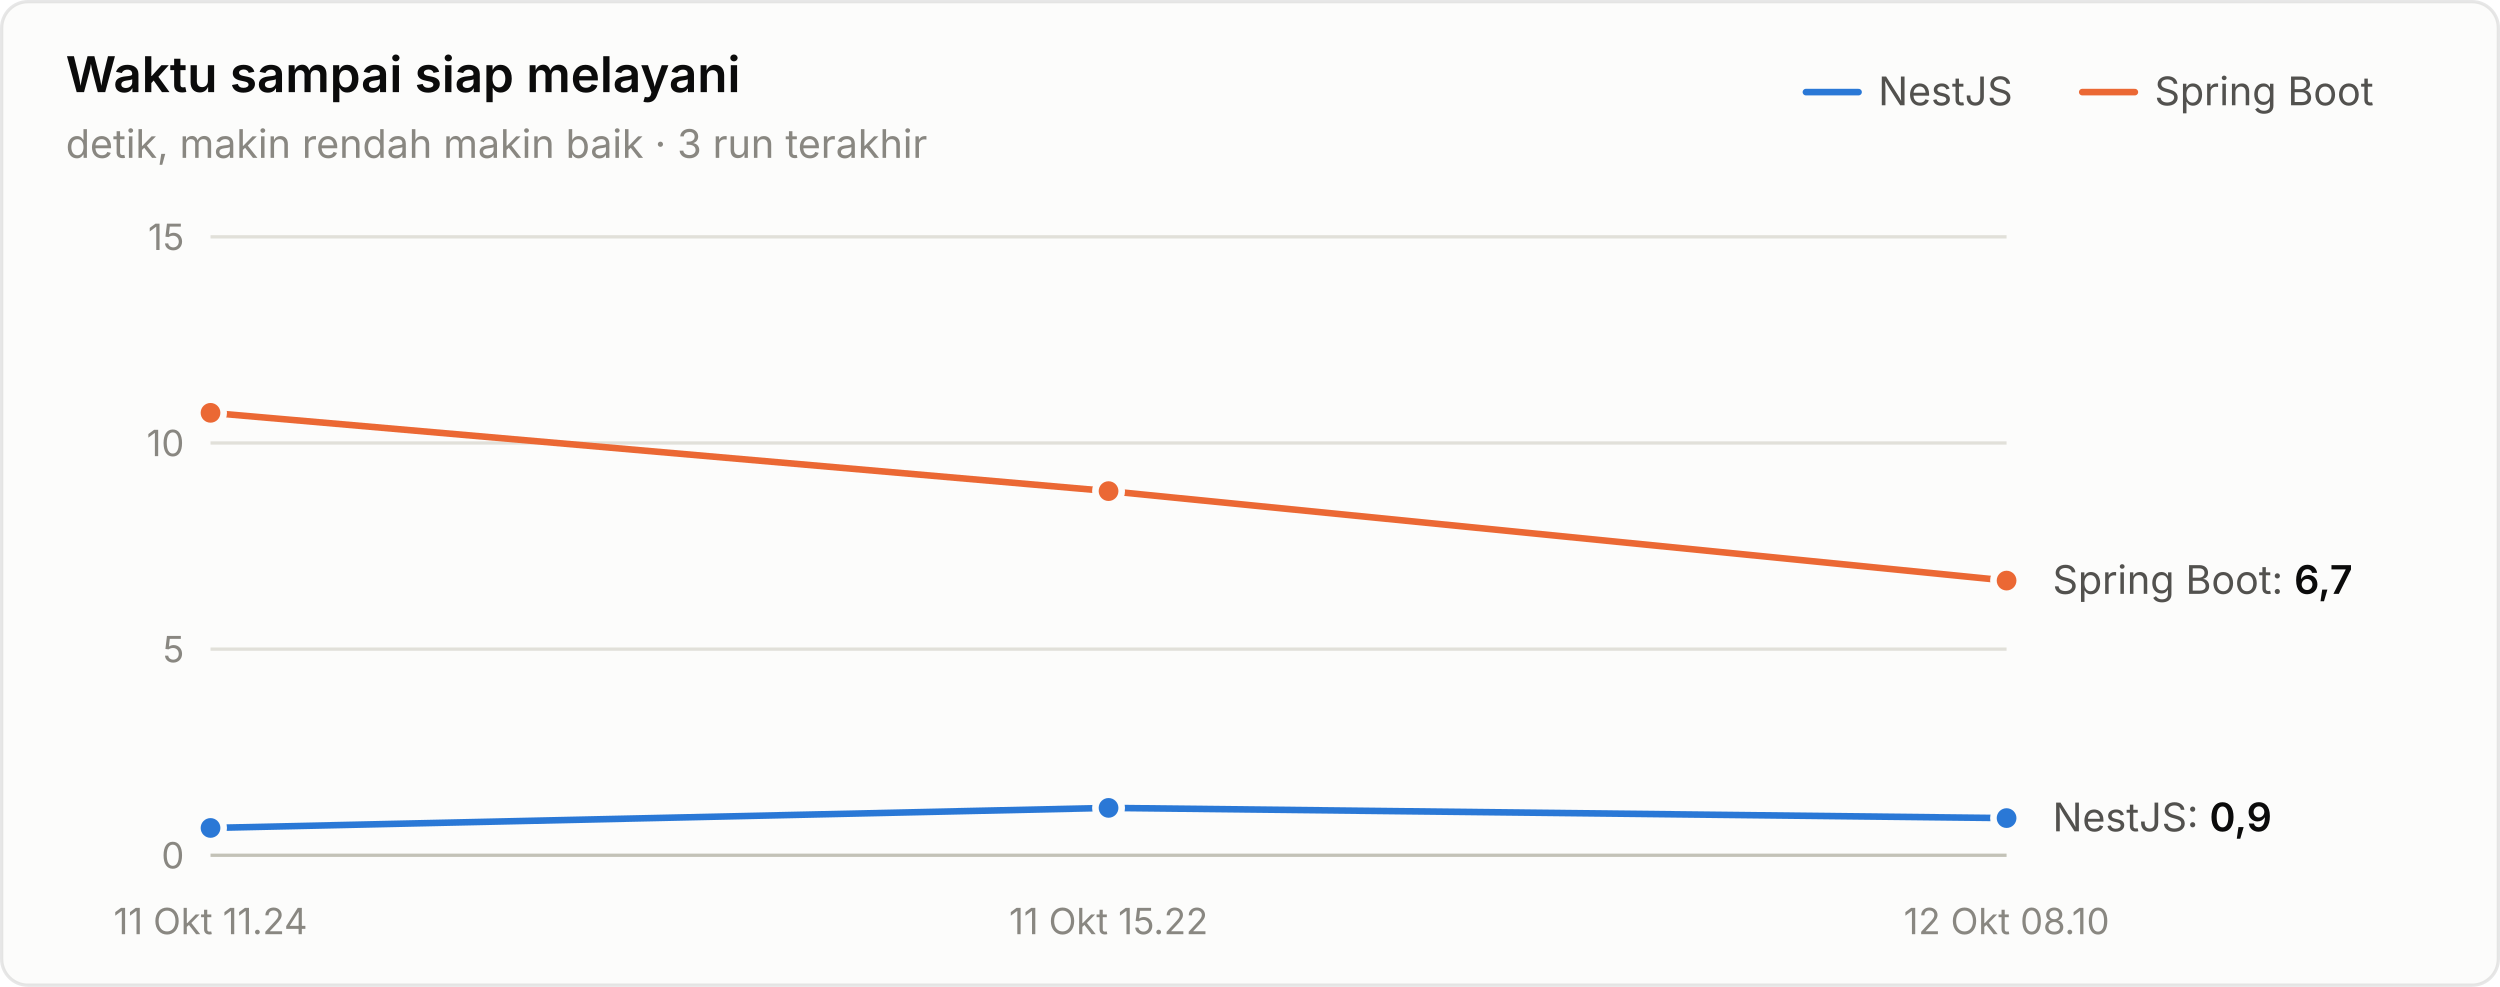
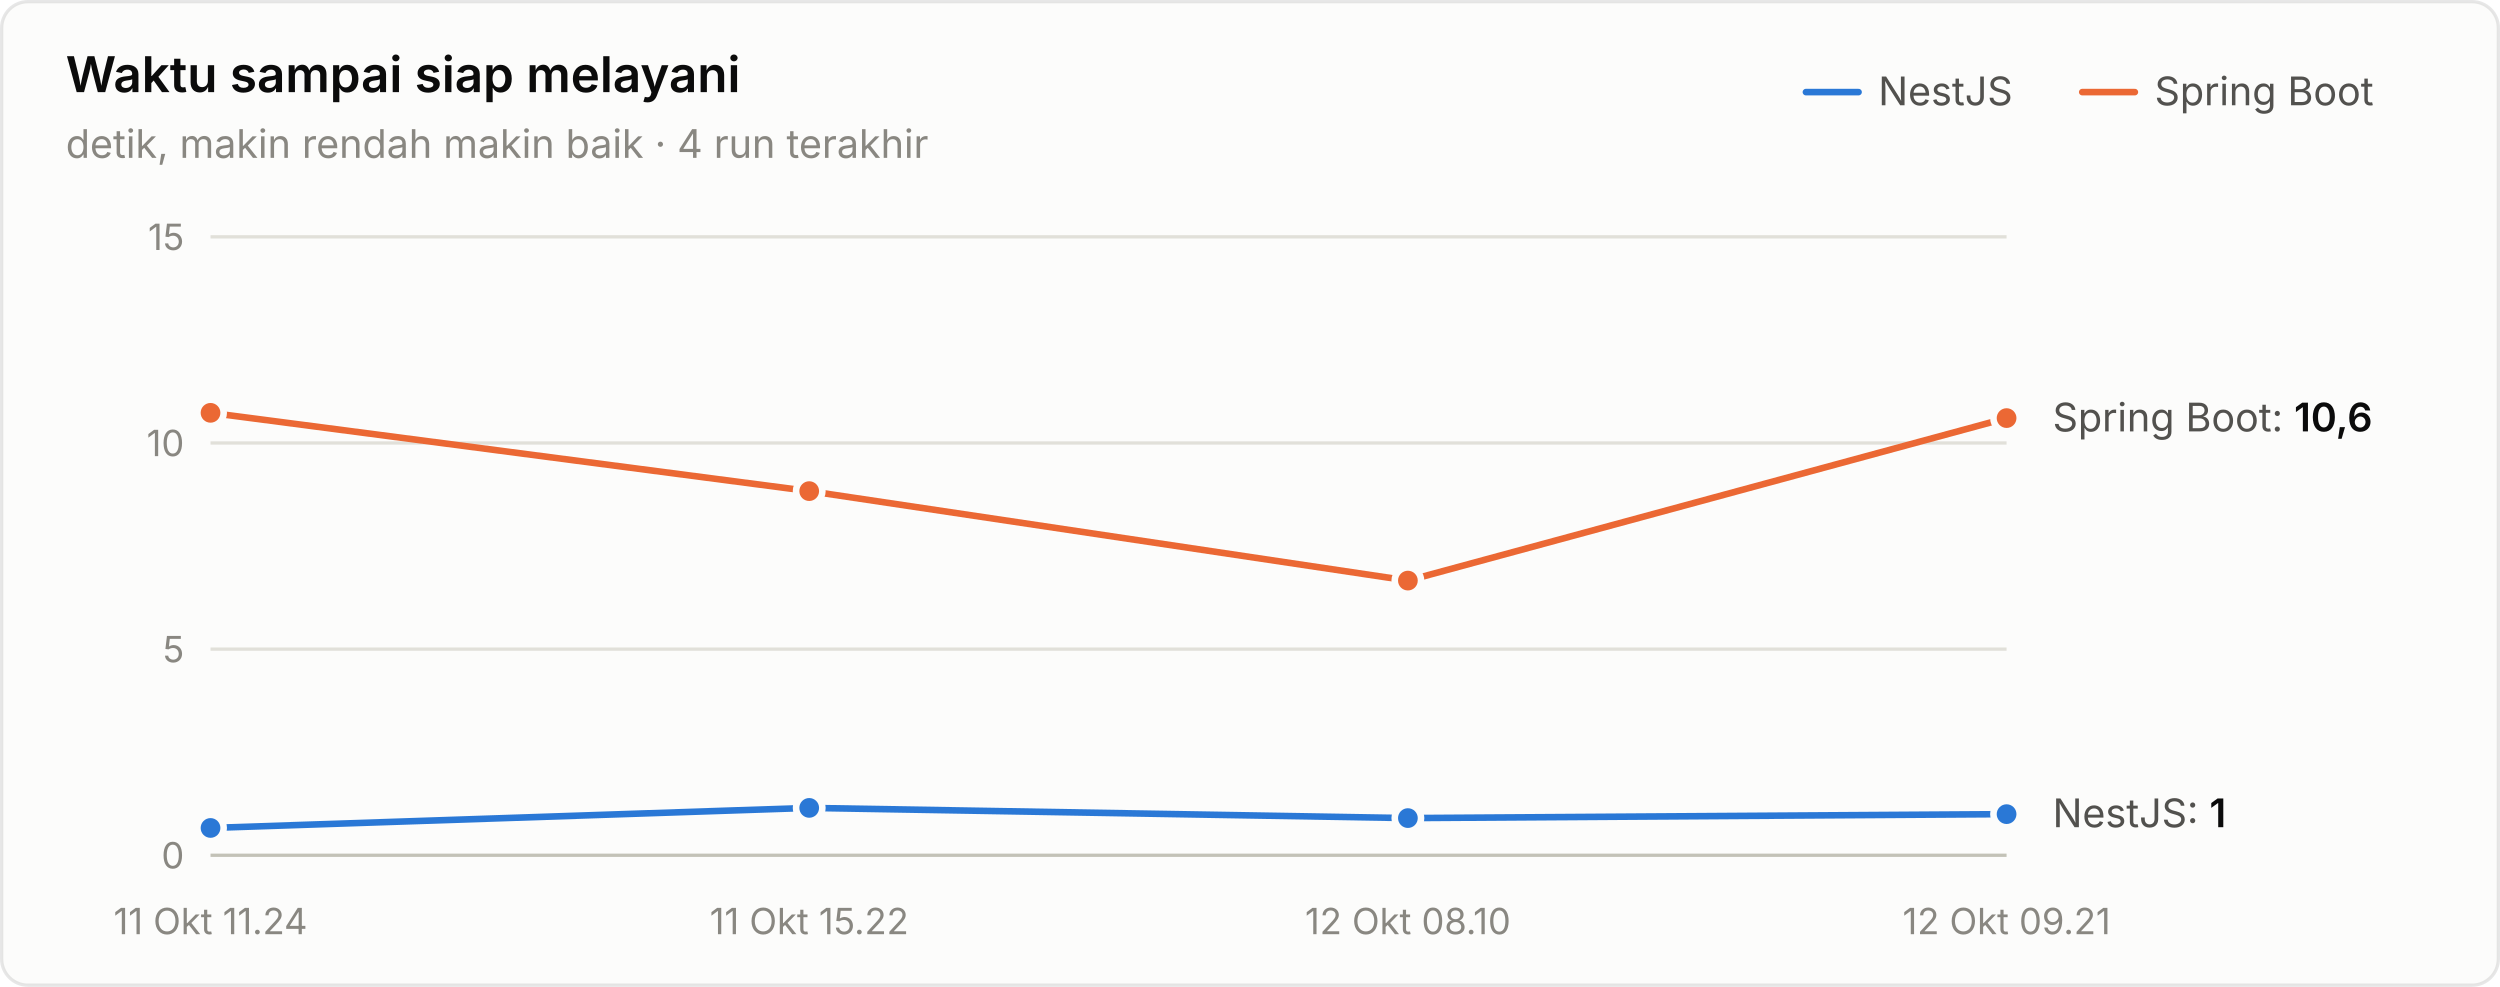
<svg xmlns="http://www.w3.org/2000/svg" width="760" height="300" viewBox="0 0 760 300" role="img" aria-label="Waktu sampai siap melayani">
  <style>text{font-family:system-ui,-apple-system,"Segoe UI",sans-serif}.angka{font-variant-numeric:tabular-nums}</style>
  <rect x="0.5" y="0.5" width="759" height="299" rx="8" fill="#fcfcfb" stroke="rgba(11,11,11,0.10)" />
  <text x="20" y="28" font-size="15" font-weight="600" fill="#0b0b0b">Waktu sampai siap melayani</text>
-   <text x="20" y="48" font-size="12" fill="#898781">detik, makin rendah makin baik · 3 run terakhir</text>
+   <text x="20" y="48" font-size="12" fill="#898781">detik, makin rendah makin baik · 4 run terakhir</text>
  <text x="655" y="32" font-size="12" fill="#52514e">Spring Boot</text>
  <line x1="633" y1="28" x2="649" y2="28" stroke="#eb6834" stroke-width="2" stroke-linecap="round" />
  <text x="571" y="32" font-size="12" fill="#52514e">NestJS</text>
  <line x1="549" y1="28" x2="565" y2="28" stroke="#2a78d6" stroke-width="2" stroke-linecap="round" />
  <line x1="64" y1="260" x2="610" y2="260" stroke="#c3c2b7" stroke-width="1" />
  <text class="angka" x="56" y="264" font-size="11" text-anchor="end" fill="#898781">0</text>
  <line x1="64" y1="197.333" x2="610" y2="197.333" stroke="#e1e0d9" stroke-width="1" />
  <text class="angka" x="56" y="201.333" font-size="11" text-anchor="end" fill="#898781">5</text>
  <line x1="64" y1="134.667" x2="610" y2="134.667" stroke="#e1e0d9" stroke-width="1" />
  <text class="angka" x="56" y="138.667" font-size="11" text-anchor="end" fill="#898781">10</text>
  <line x1="64" y1="72" x2="610" y2="72" stroke="#e1e0d9" stroke-width="1" />
  <text class="angka" x="56" y="76" font-size="11" text-anchor="end" fill="#898781">15</text>
  <text x="64" y="284" font-size="11" text-anchor="middle" fill="#898781">11 Okt 11.24</text>
-   <text x="337" y="284" font-size="11" text-anchor="middle" fill="#898781">11 Okt 15.22</text>
-   <text x="610" y="284" font-size="11" text-anchor="middle" fill="#898781">12 Okt 08.10</text>
-   <path d="M64.0,251.7 L337.0,245.6 L610.0,248.7" fill="none" stroke="#2a78d6" stroke-width="2" stroke-linejoin="round" stroke-linecap="round" />
+   <text x="246" y="284" font-size="11" text-anchor="middle" fill="#898781">11 Okt 15.22</text>
+   <text x="428" y="284" font-size="11" text-anchor="middle" fill="#898781">12 Okt 08.10</text>
+   <text x="610" y="284" font-size="11" text-anchor="middle" fill="#898781">12 Okt 09.21</text>
+   <path d="M64.0,251.7 L246.0,245.6 L428.0,248.7 L610.0,247.5" fill="none" stroke="#2a78d6" stroke-width="2" stroke-linejoin="round" stroke-linecap="round" />
  <circle cx="64.0" cy="251.7" r="4" fill="#2a78d6" stroke="#fcfcfb" stroke-width="2" />
-   <circle cx="337.0" cy="245.6" r="4" fill="#2a78d6" stroke="#fcfcfb" stroke-width="2" />
-   <circle cx="610.0" cy="248.7" r="4" fill="#2a78d6" stroke="#fcfcfb" stroke-width="2" />
-   <path d="M64.0,125.5 L337.0,149.3 L610.0,176.5" fill="none" stroke="#eb6834" stroke-width="2" stroke-linejoin="round" stroke-linecap="round" />
+   <circle cx="246.0" cy="245.6" r="4" fill="#2a78d6" stroke="#fcfcfb" stroke-width="2" />
+   <circle cx="428.0" cy="248.7" r="4" fill="#2a78d6" stroke="#fcfcfb" stroke-width="2" />
+   <circle cx="610.0" cy="247.5" r="4" fill="#2a78d6" stroke="#fcfcfb" stroke-width="2" />
+   <path d="M64.0,125.5 L246.0,149.3 L428.0,176.5 L610.0,127.1" fill="none" stroke="#eb6834" stroke-width="2" stroke-linejoin="round" stroke-linecap="round" />
  <circle cx="64.0" cy="125.5" r="4" fill="#eb6834" stroke="#fcfcfb" stroke-width="2" />
-   <circle cx="337.0" cy="149.3" r="4" fill="#eb6834" stroke="#fcfcfb" stroke-width="2" />
-   <circle cx="610.0" cy="176.5" r="4" fill="#eb6834" stroke="#fcfcfb" stroke-width="2" />
-   <text class="angka" x="624" y="180.528" font-size="12" fill="#52514e">Spring Boot: <tspan fill="#0b0b0b" font-weight="600">6,7</tspan>
+   <circle cx="246.0" cy="149.3" r="4" fill="#eb6834" stroke="#fcfcfb" stroke-width="2" />
+   <circle cx="428.0" cy="176.5" r="4" fill="#eb6834" stroke="#fcfcfb" stroke-width="2" />
+   <circle cx="610.0" cy="127.1" r="4" fill="#eb6834" stroke="#fcfcfb" stroke-width="2" />
+   <text class="angka" x="624" y="131.147" font-size="12" fill="#52514e">Spring Boot: <tspan fill="#0b0b0b" font-weight="600">10,6</tspan>
  </text>
-   <text class="angka" x="624" y="252.72" font-size="12" fill="#52514e">NestJS: <tspan fill="#0b0b0b" font-weight="600">0,9</tspan>
+   <text class="angka" x="624" y="251.467" font-size="12" fill="#52514e">NestJS: <tspan fill="#0b0b0b" font-weight="600">1</tspan>
  </text>
</svg>
